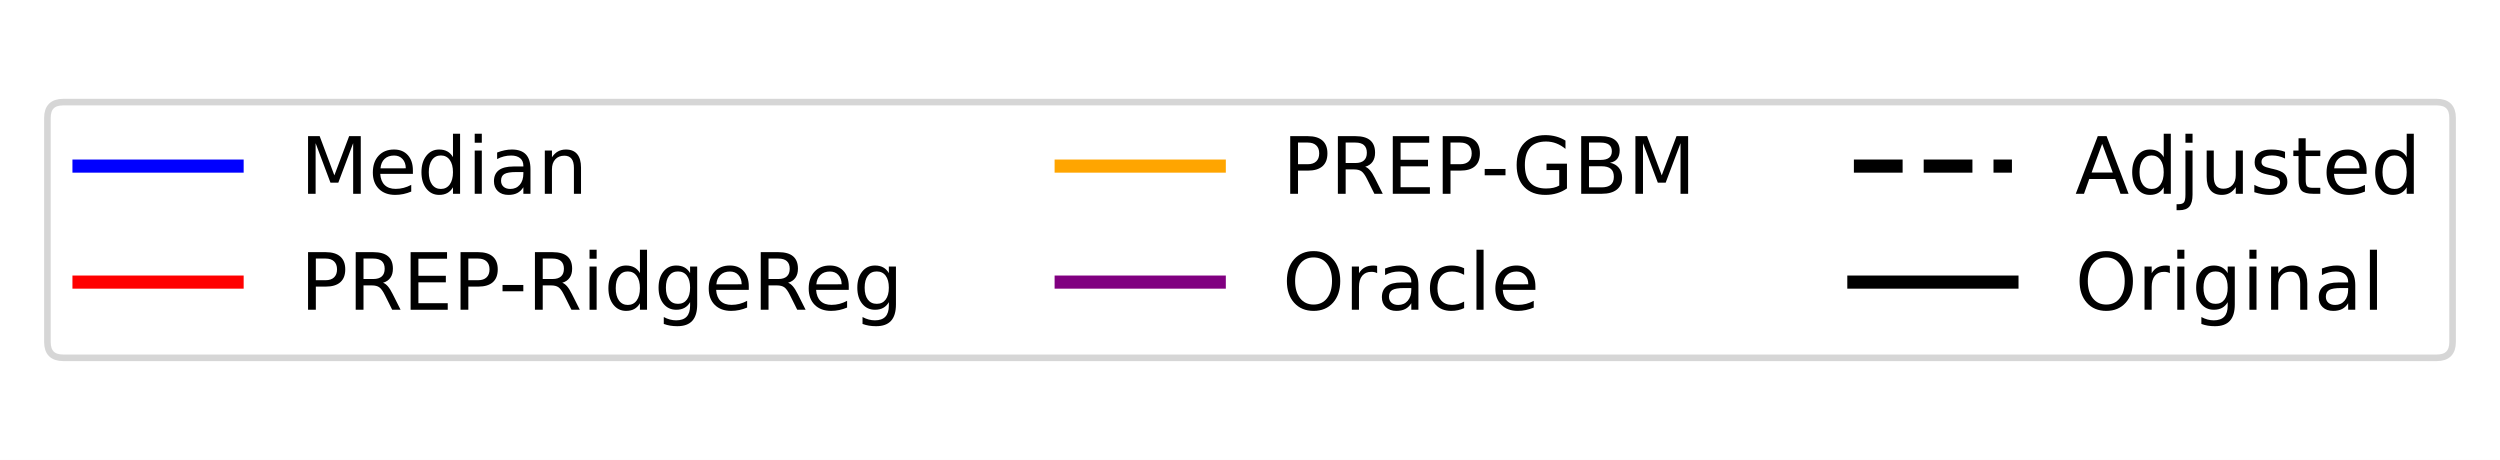
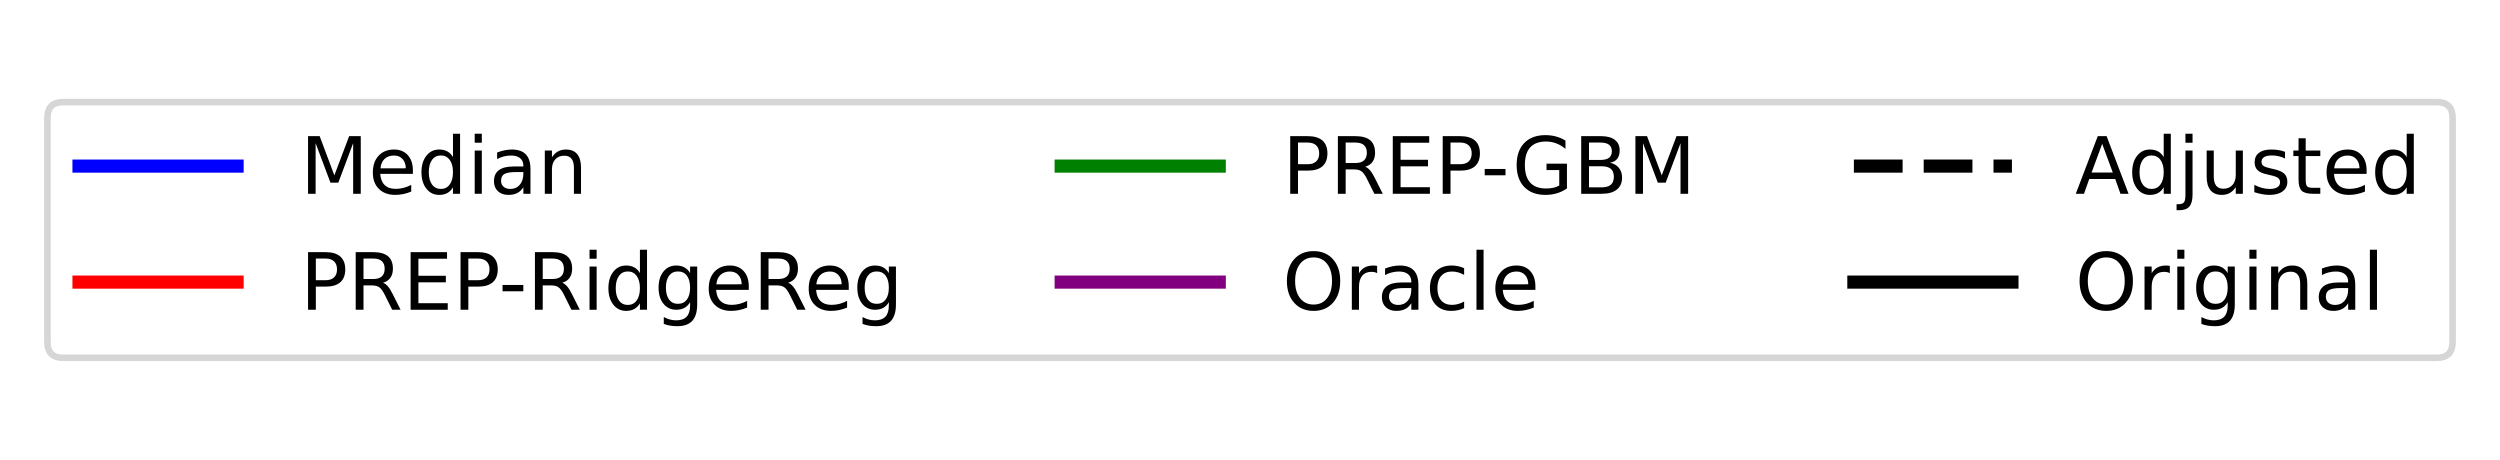
<svg xmlns="http://www.w3.org/2000/svg" xmlns:xlink="http://www.w3.org/1999/xlink" width="379.627pt" height="69.84pt" viewBox="0 0 379.627 69.84" version="1.1">
  <defs>
    <style type="text/css">*{stroke-linejoin: round; stroke-linecap: butt}</style>
  </defs>
  <g id="figure_1">
    <g id="patch_1">
      <path d="M 0 69.84  L 379.627 69.84  L 379.627 0  L 0 0  z " style="fill: #ffffff" />
    </g>
    <g id="axes_1">
      <g id="legend_1">
        <g id="patch_2">
          <path d="M 9.6 54.334  L 370.027 54.334  Q 372.428 54.334 372.428 51.934  L 372.428 17.906  Q 372.428 15.506 370.027 15.506  L 9.6 15.506  Q 7.2 15.506 7.2 17.906  L 7.2 51.934  Q 7.2 54.334 9.6 54.334  z " style="fill: #ffffff; opacity: 0.8; stroke: #cccccc; stroke-linejoin: miter" />
        </g>
        <g id="line2d_1">
          <path d="M 12 25.224  L 24 25.224  L 36 25.224  " style="fill: none; stroke: #0000ff; stroke-width: 2; stroke-linecap: square" />
        </g>
        <g id="text_1">
          <g transform="translate(45.6 29.42438) scale(0.12 -0.12)">
            <defs>
              <path id="DejaVuSans-4d" d="M 628 4666  L 1569 4666  L 2759 1491  L 3956 4666  L 4897 4666  L 4897 0  L 4281 0  L 4281 4097  L 3078 897  L 2444 897  L 1241 4097  L 1241 0  L 628 0  L 628 4666  z " transform="scale(0.015625)" />
              <path id="DejaVuSans-65" d="M 3597 1894  L 3597 1613  L 953 1613  Q 991 1019 1311 708  Q 1631 397 2203 397  Q 2534 397 2845 478  Q 3156 559 3463 722  L 3463 178  Q 3153 47 2828 -22  Q 2503 -91 2169 -91  Q 1331 -91 842 396  Q 353 884 353 1716  Q 353 2575 817 3079  Q 1281 3584 2069 3584  Q 2775 3584 3186 3129  Q 3597 2675 3597 1894  z M 3022 2063  Q 3016 2534 2758 2815  Q 2500 3097 2075 3097  Q 1594 3097 1305 2825  Q 1016 2553 972 2059  L 3022 2063  z " transform="scale(0.015625)" />
              <path id="DejaVuSans-64" d="M 2906 2969  L 2906 4863  L 3481 4863  L 3481 0  L 2906 0  L 2906 525  Q 2725 213 2448 61  Q 2172 -91 1784 -91  Q 1150 -91 751 415  Q 353 922 353 1747  Q 353 2572 751 3078  Q 1150 3584 1784 3584  Q 2172 3584 2448 3432  Q 2725 3281 2906 2969  z M 947 1747  Q 947 1113 1208 752  Q 1469 391 1925 391  Q 2381 391 2643 752  Q 2906 1113 2906 1747  Q 2906 2381 2643 2742  Q 2381 3103 1925 3103  Q 1469 3103 1208 2742  Q 947 2381 947 1747  z " transform="scale(0.015625)" />
              <path id="DejaVuSans-69" d="M 603 3500  L 1178 3500  L 1178 0  L 603 0  L 603 3500  z M 603 4863  L 1178 4863  L 1178 4134  L 603 4134  L 603 4863  z " transform="scale(0.015625)" />
              <path id="DejaVuSans-61" d="M 2194 1759  Q 1497 1759 1228 1600  Q 959 1441 959 1056  Q 959 750 1161 570  Q 1363 391 1709 391  Q 2188 391 2477 730  Q 2766 1069 2766 1631  L 2766 1759  L 2194 1759  z M 3341 1997  L 3341 0  L 2766 0  L 2766 531  Q 2569 213 2275 61  Q 1981 -91 1556 -91  Q 1019 -91 701 211  Q 384 513 384 1019  Q 384 1609 779 1909  Q 1175 2209 1959 2209  L 2766 2209  L 2766 2266  Q 2766 2663 2505 2880  Q 2244 3097 1772 3097  Q 1472 3097 1187 3025  Q 903 2953 641 2809  L 641 3341  Q 956 3463 1253 3523  Q 1550 3584 1831 3584  Q 2591 3584 2966 3190  Q 3341 2797 3341 1997  z " transform="scale(0.015625)" />
              <path id="DejaVuSans-6e" d="M 3513 2113  L 3513 0  L 2938 0  L 2938 2094  Q 2938 2591 2744 2837  Q 2550 3084 2163 3084  Q 1697 3084 1428 2787  Q 1159 2491 1159 1978  L 1159 0  L 581 0  L 581 3500  L 1159 3500  L 1159 2956  Q 1366 3272 1645 3428  Q 1925 3584 2291 3584  Q 2894 3584 3203 3211  Q 3513 2838 3513 2113  z " transform="scale(0.015625)" />
            </defs>
            <use xlink:href="#DejaVuSans-4d" />
            <use xlink:href="#DejaVuSans-65" x="86.279" />
            <use xlink:href="#DejaVuSans-64" x="147.803" />
            <use xlink:href="#DejaVuSans-69" x="211.279" />
            <use xlink:href="#DejaVuSans-61" x="239.062" />
            <use xlink:href="#DejaVuSans-6e" x="300.342" />
          </g>
        </g>
        <g id="line2d_2">
          <path d="M 12 42.838  L 24 42.838  L 36 42.838  " style="fill: none; stroke: #ff0000; stroke-width: 2; stroke-linecap: square" />
        </g>
        <g id="text_2">
          <g transform="translate(45.6 47.03813) scale(0.12 -0.12)">
            <defs>
              <path id="DejaVuSans-50" d="M 1259 4147  L 1259 2394  L 2053 2394  Q 2494 2394 2734 2622  Q 2975 2850 2975 3272  Q 2975 3691 2734 3919  Q 2494 4147 2053 4147  L 1259 4147  z M 628 4666  L 2053 4666  Q 2838 4666 3239 4311  Q 3641 3956 3641 3272  Q 3641 2581 3239 2228  Q 2838 1875 2053 1875  L 1259 1875  L 1259 0  L 628 0  L 628 4666  z " transform="scale(0.015625)" />
              <path id="DejaVuSans-52" d="M 2841 2188  Q 3044 2119 3236 1894  Q 3428 1669 3622 1275  L 4263 0  L 3584 0  L 2988 1197  Q 2756 1666 2539 1819  Q 2322 1972 1947 1972  L 1259 1972  L 1259 0  L 628 0  L 628 4666  L 2053 4666  Q 2853 4666 3247 4331  Q 3641 3997 3641 3322  Q 3641 2881 3436 2590  Q 3231 2300 2841 2188  z M 1259 4147  L 1259 2491  L 2053 2491  Q 2509 2491 2742 2702  Q 2975 2913 2975 3322  Q 2975 3731 2742 3939  Q 2509 4147 2053 4147  L 1259 4147  z " transform="scale(0.015625)" />
              <path id="DejaVuSans-45" d="M 628 4666  L 3578 4666  L 3578 4134  L 1259 4134  L 1259 2753  L 3481 2753  L 3481 2222  L 1259 2222  L 1259 531  L 3634 531  L 3634 0  L 628 0  L 628 4666  z " transform="scale(0.015625)" />
              <path id="DejaVuSans-2d" d="M 313 2009  L 1997 2009  L 1997 1497  L 313 1497  L 313 2009  z " transform="scale(0.015625)" />
              <path id="DejaVuSans-67" d="M 2906 1791  Q 2906 2416 2648 2759  Q 2391 3103 1925 3103  Q 1463 3103 1205 2759  Q 947 2416 947 1791  Q 947 1169 1205 825  Q 1463 481 1925 481  Q 2391 481 2648 825  Q 2906 1169 2906 1791  z M 3481 434  Q 3481 -459 3084 -895  Q 2688 -1331 1869 -1331  Q 1566 -1331 1297 -1286  Q 1028 -1241 775 -1147  L 775 -588  Q 1028 -725 1275 -790  Q 1522 -856 1778 -856  Q 2344 -856 2625 -561  Q 2906 -266 2906 331  L 2906 616  Q 2728 306 2450 153  Q 2172 0 1784 0  Q 1141 0 747 490  Q 353 981 353 1791  Q 353 2603 747 3093  Q 1141 3584 1784 3584  Q 2172 3584 2450 3431  Q 2728 3278 2906 2969  L 2906 3500  L 3481 3500  L 3481 434  z " transform="scale(0.015625)" />
            </defs>
            <use xlink:href="#DejaVuSans-50" />
            <use xlink:href="#DejaVuSans-52" x="60.303" />
            <use xlink:href="#DejaVuSans-45" x="129.785" />
            <use xlink:href="#DejaVuSans-50" x="192.969" />
            <use xlink:href="#DejaVuSans-2d" x="251.021" />
            <use xlink:href="#DejaVuSans-52" x="287.105" />
            <use xlink:href="#DejaVuSans-69" x="356.588" />
            <use xlink:href="#DejaVuSans-64" x="384.371" />
            <use xlink:href="#DejaVuSans-67" x="447.848" />
            <use xlink:href="#DejaVuSans-65" x="511.324" />
            <use xlink:href="#DejaVuSans-52" x="572.848" />
            <use xlink:href="#DejaVuSans-65" x="637.83" />
            <use xlink:href="#DejaVuSans-67" x="699.354" />
          </g>
        </g>
        <g id="line2d_3">
-           <path d="M 161.143 25.224  L 173.143 25.224  L 185.143 25.224  " style="fill: none; stroke: #ffa500; stroke-width: 2; stroke-linecap: square" />
+           <path d="M 161.143 25.224  L 173.143 25.224  L 185.143 25.224  " style="fill: none; stroke: #008000; stroke-width: 2; stroke-linecap: square" />
        </g>
        <g id="text_3">
          <g transform="translate(194.7431 29.42438) scale(0.12 -0.12)">
            <defs>
              <path id="DejaVuSans-47" d="M 3809 666  L 3809 1919  L 2778 1919  L 2778 2438  L 4434 2438  L 4434 434  Q 4069 175 3628 42  Q 3188 -91 2688 -91  Q 1594 -91 976 548  Q 359 1188 359 2328  Q 359 3472 976 4111  Q 1594 4750 2688 4750  Q 3144 4750 3555 4637  Q 3966 4525 4313 4306  L 4313 3634  Q 3963 3931 3569 4081  Q 3175 4231 2741 4231  Q 1884 4231 1454 3753  Q 1025 3275 1025 2328  Q 1025 1384 1454 906  Q 1884 428 2741 428  Q 3075 428 3337 486  Q 3600 544 3809 666  z " transform="scale(0.015625)" />
              <path id="DejaVuSans-42" d="M 1259 2228  L 1259 519  L 2272 519  Q 2781 519 3026 730  Q 3272 941 3272 1375  Q 3272 1813 3026 2020  Q 2781 2228 2272 2228  L 1259 2228  z M 1259 4147  L 1259 2741  L 2194 2741  Q 2656 2741 2882 2914  Q 3109 3088 3109 3444  Q 3109 3797 2882 3972  Q 2656 4147 2194 4147  L 1259 4147  z M 628 4666  L 2241 4666  Q 2963 4666 3353 4366  Q 3744 4066 3744 3513  Q 3744 3084 3544 2831  Q 3344 2578 2956 2516  Q 3422 2416 3680 2098  Q 3938 1781 3938 1306  Q 3938 681 3513 340  Q 3088 0 2303 0  L 628 0  L 628 4666  z " transform="scale(0.015625)" />
            </defs>
            <use xlink:href="#DejaVuSans-50" />
            <use xlink:href="#DejaVuSans-52" x="60.303" />
            <use xlink:href="#DejaVuSans-45" x="129.785" />
            <use xlink:href="#DejaVuSans-50" x="192.969" />
            <use xlink:href="#DejaVuSans-2d" x="251.021" />
            <use xlink:href="#DejaVuSans-47" x="290.73" />
            <use xlink:href="#DejaVuSans-42" x="368.221" />
            <use xlink:href="#DejaVuSans-4d" x="436.824" />
          </g>
        </g>
        <g id="line2d_4">
          <path d="M 161.143 42.838  L 173.143 42.838  L 185.143 42.838  " style="fill: none; stroke: #800080; stroke-width: 2; stroke-linecap: square" />
        </g>
        <g id="text_4">
          <g transform="translate(194.7431 47.03813) scale(0.12 -0.12)">
            <defs>
              <path id="DejaVuSans-4f" d="M 2522 4238  Q 1834 4238 1429 3725  Q 1025 3213 1025 2328  Q 1025 1447 1429 934  Q 1834 422 2522 422  Q 3209 422 3611 934  Q 4013 1447 4013 2328  Q 4013 3213 3611 3725  Q 3209 4238 2522 4238  z M 2522 4750  Q 3503 4750 4090 4092  Q 4678 3434 4678 2328  Q 4678 1225 4090 567  Q 3503 -91 2522 -91  Q 1538 -91 948 565  Q 359 1222 359 2328  Q 359 3434 948 4092  Q 1538 4750 2522 4750  z " transform="scale(0.015625)" />
              <path id="DejaVuSans-72" d="M 2631 2963  Q 2534 3019 2420 3045  Q 2306 3072 2169 3072  Q 1681 3072 1420 2755  Q 1159 2438 1159 1844  L 1159 0  L 581 0  L 581 3500  L 1159 3500  L 1159 2956  Q 1341 3275 1631 3429  Q 1922 3584 2338 3584  Q 2397 3584 2469 3576  Q 2541 3569 2628 3553  L 2631 2963  z " transform="scale(0.015625)" />
              <path id="DejaVuSans-63" d="M 3122 3366  L 3122 2828  Q 2878 2963 2633 3030  Q 2388 3097 2138 3097  Q 1578 3097 1268 2742  Q 959 2388 959 1747  Q 959 1106 1268 751  Q 1578 397 2138 397  Q 2388 397 2633 464  Q 2878 531 3122 666  L 3122 134  Q 2881 22 2623 -34  Q 2366 -91 2075 -91  Q 1284 -91 818 406  Q 353 903 353 1747  Q 353 2603 823 3093  Q 1294 3584 2113 3584  Q 2378 3584 2631 3529  Q 2884 3475 3122 3366  z " transform="scale(0.015625)" />
              <path id="DejaVuSans-6c" d="M 603 4863  L 1178 4863  L 1178 0  L 603 0  L 603 4863  z " transform="scale(0.015625)" />
            </defs>
            <use xlink:href="#DejaVuSans-4f" />
            <use xlink:href="#DejaVuSans-72" x="78.711" />
            <use xlink:href="#DejaVuSans-61" x="119.824" />
            <use xlink:href="#DejaVuSans-63" x="181.104" />
            <use xlink:href="#DejaVuSans-6c" x="236.084" />
            <use xlink:href="#DejaVuSans-65" x="263.867" />
          </g>
        </g>
        <g id="line2d_5">
          <path d="M 281.514 25.224  L 293.514 25.224  L 305.514 25.224  " style="fill: none; stroke-dasharray: 7.4,3.2; stroke-dashoffset: 0; stroke: #000000; stroke-width: 2" />
        </g>
        <g id="text_5">
          <g transform="translate(315.1144 29.42438) scale(0.12 -0.12)">
            <defs>
              <path id="DejaVuSans-41" d="M 2188 4044  L 1331 1722  L 3047 1722  L 2188 4044  z M 1831 4666  L 2547 4666  L 4325 0  L 3669 0  L 3244 1197  L 1141 1197  L 716 0  L 50 0  L 1831 4666  z " transform="scale(0.015625)" />
              <path id="DejaVuSans-6a" d="M 603 3500  L 1178 3500  L 1178 -63  Q 1178 -731 923 -1031  Q 669 -1331 103 -1331  L -116 -1331  L -116 -844  L 38 -844  Q 366 -844 484 -692  Q 603 -541 603 -63  L 603 3500  z M 603 4863  L 1178 4863  L 1178 4134  L 603 4134  L 603 4863  z " transform="scale(0.015625)" />
              <path id="DejaVuSans-75" d="M 544 1381  L 544 3500  L 1119 3500  L 1119 1403  Q 1119 906 1312 657  Q 1506 409 1894 409  Q 2359 409 2629 706  Q 2900 1003 2900 1516  L 2900 3500  L 3475 3500  L 3475 0  L 2900 0  L 2900 538  Q 2691 219 2414 64  Q 2138 -91 1772 -91  Q 1169 -91 856 284  Q 544 659 544 1381  z M 1991 3584  L 1991 3584  z " transform="scale(0.015625)" />
              <path id="DejaVuSans-73" d="M 2834 3397  L 2834 2853  Q 2591 2978 2328 3040  Q 2066 3103 1784 3103  Q 1356 3103 1142 2972  Q 928 2841 928 2578  Q 928 2378 1081 2264  Q 1234 2150 1697 2047  L 1894 2003  Q 2506 1872 2764 1633  Q 3022 1394 3022 966  Q 3022 478 2636 193  Q 2250 -91 1575 -91  Q 1294 -91 989 -36  Q 684 19 347 128  L 347 722  Q 666 556 975 473  Q 1284 391 1588 391  Q 1994 391 2212 530  Q 2431 669 2431 922  Q 2431 1156 2273 1281  Q 2116 1406 1581 1522  L 1381 1569  Q 847 1681 609 1914  Q 372 2147 372 2553  Q 372 3047 722 3315  Q 1072 3584 1716 3584  Q 2034 3584 2315 3537  Q 2597 3491 2834 3397  z " transform="scale(0.015625)" />
              <path id="DejaVuSans-74" d="M 1172 4494  L 1172 3500  L 2356 3500  L 2356 3053  L 1172 3053  L 1172 1153  Q 1172 725 1289 603  Q 1406 481 1766 481  L 2356 481  L 2356 0  L 1766 0  Q 1100 0 847 248  Q 594 497 594 1153  L 594 3053  L 172 3053  L 172 3500  L 594 3500  L 594 4494  L 1172 4494  z " transform="scale(0.015625)" />
            </defs>
            <use xlink:href="#DejaVuSans-41" />
            <use xlink:href="#DejaVuSans-64" x="66.658" />
            <use xlink:href="#DejaVuSans-6a" x="130.135" />
            <use xlink:href="#DejaVuSans-75" x="157.918" />
            <use xlink:href="#DejaVuSans-73" x="221.297" />
            <use xlink:href="#DejaVuSans-74" x="273.396" />
            <use xlink:href="#DejaVuSans-65" x="312.605" />
            <use xlink:href="#DejaVuSans-64" x="374.129" />
          </g>
        </g>
        <g id="line2d_6">
          <path d="M 281.514 42.838  L 293.514 42.838  L 305.514 42.838  " style="fill: none; stroke: #000000; stroke-width: 2; stroke-linecap: square" />
        </g>
        <g id="text_6">
          <g transform="translate(315.1144 47.03813) scale(0.12 -0.12)">
            <use xlink:href="#DejaVuSans-4f" />
            <use xlink:href="#DejaVuSans-72" x="78.711" />
            <use xlink:href="#DejaVuSans-69" x="119.824" />
            <use xlink:href="#DejaVuSans-67" x="147.607" />
            <use xlink:href="#DejaVuSans-69" x="211.084" />
            <use xlink:href="#DejaVuSans-6e" x="238.867" />
            <use xlink:href="#DejaVuSans-61" x="302.246" />
            <use xlink:href="#DejaVuSans-6c" x="363.525" />
          </g>
        </g>
      </g>
    </g>
  </g>
</svg>
